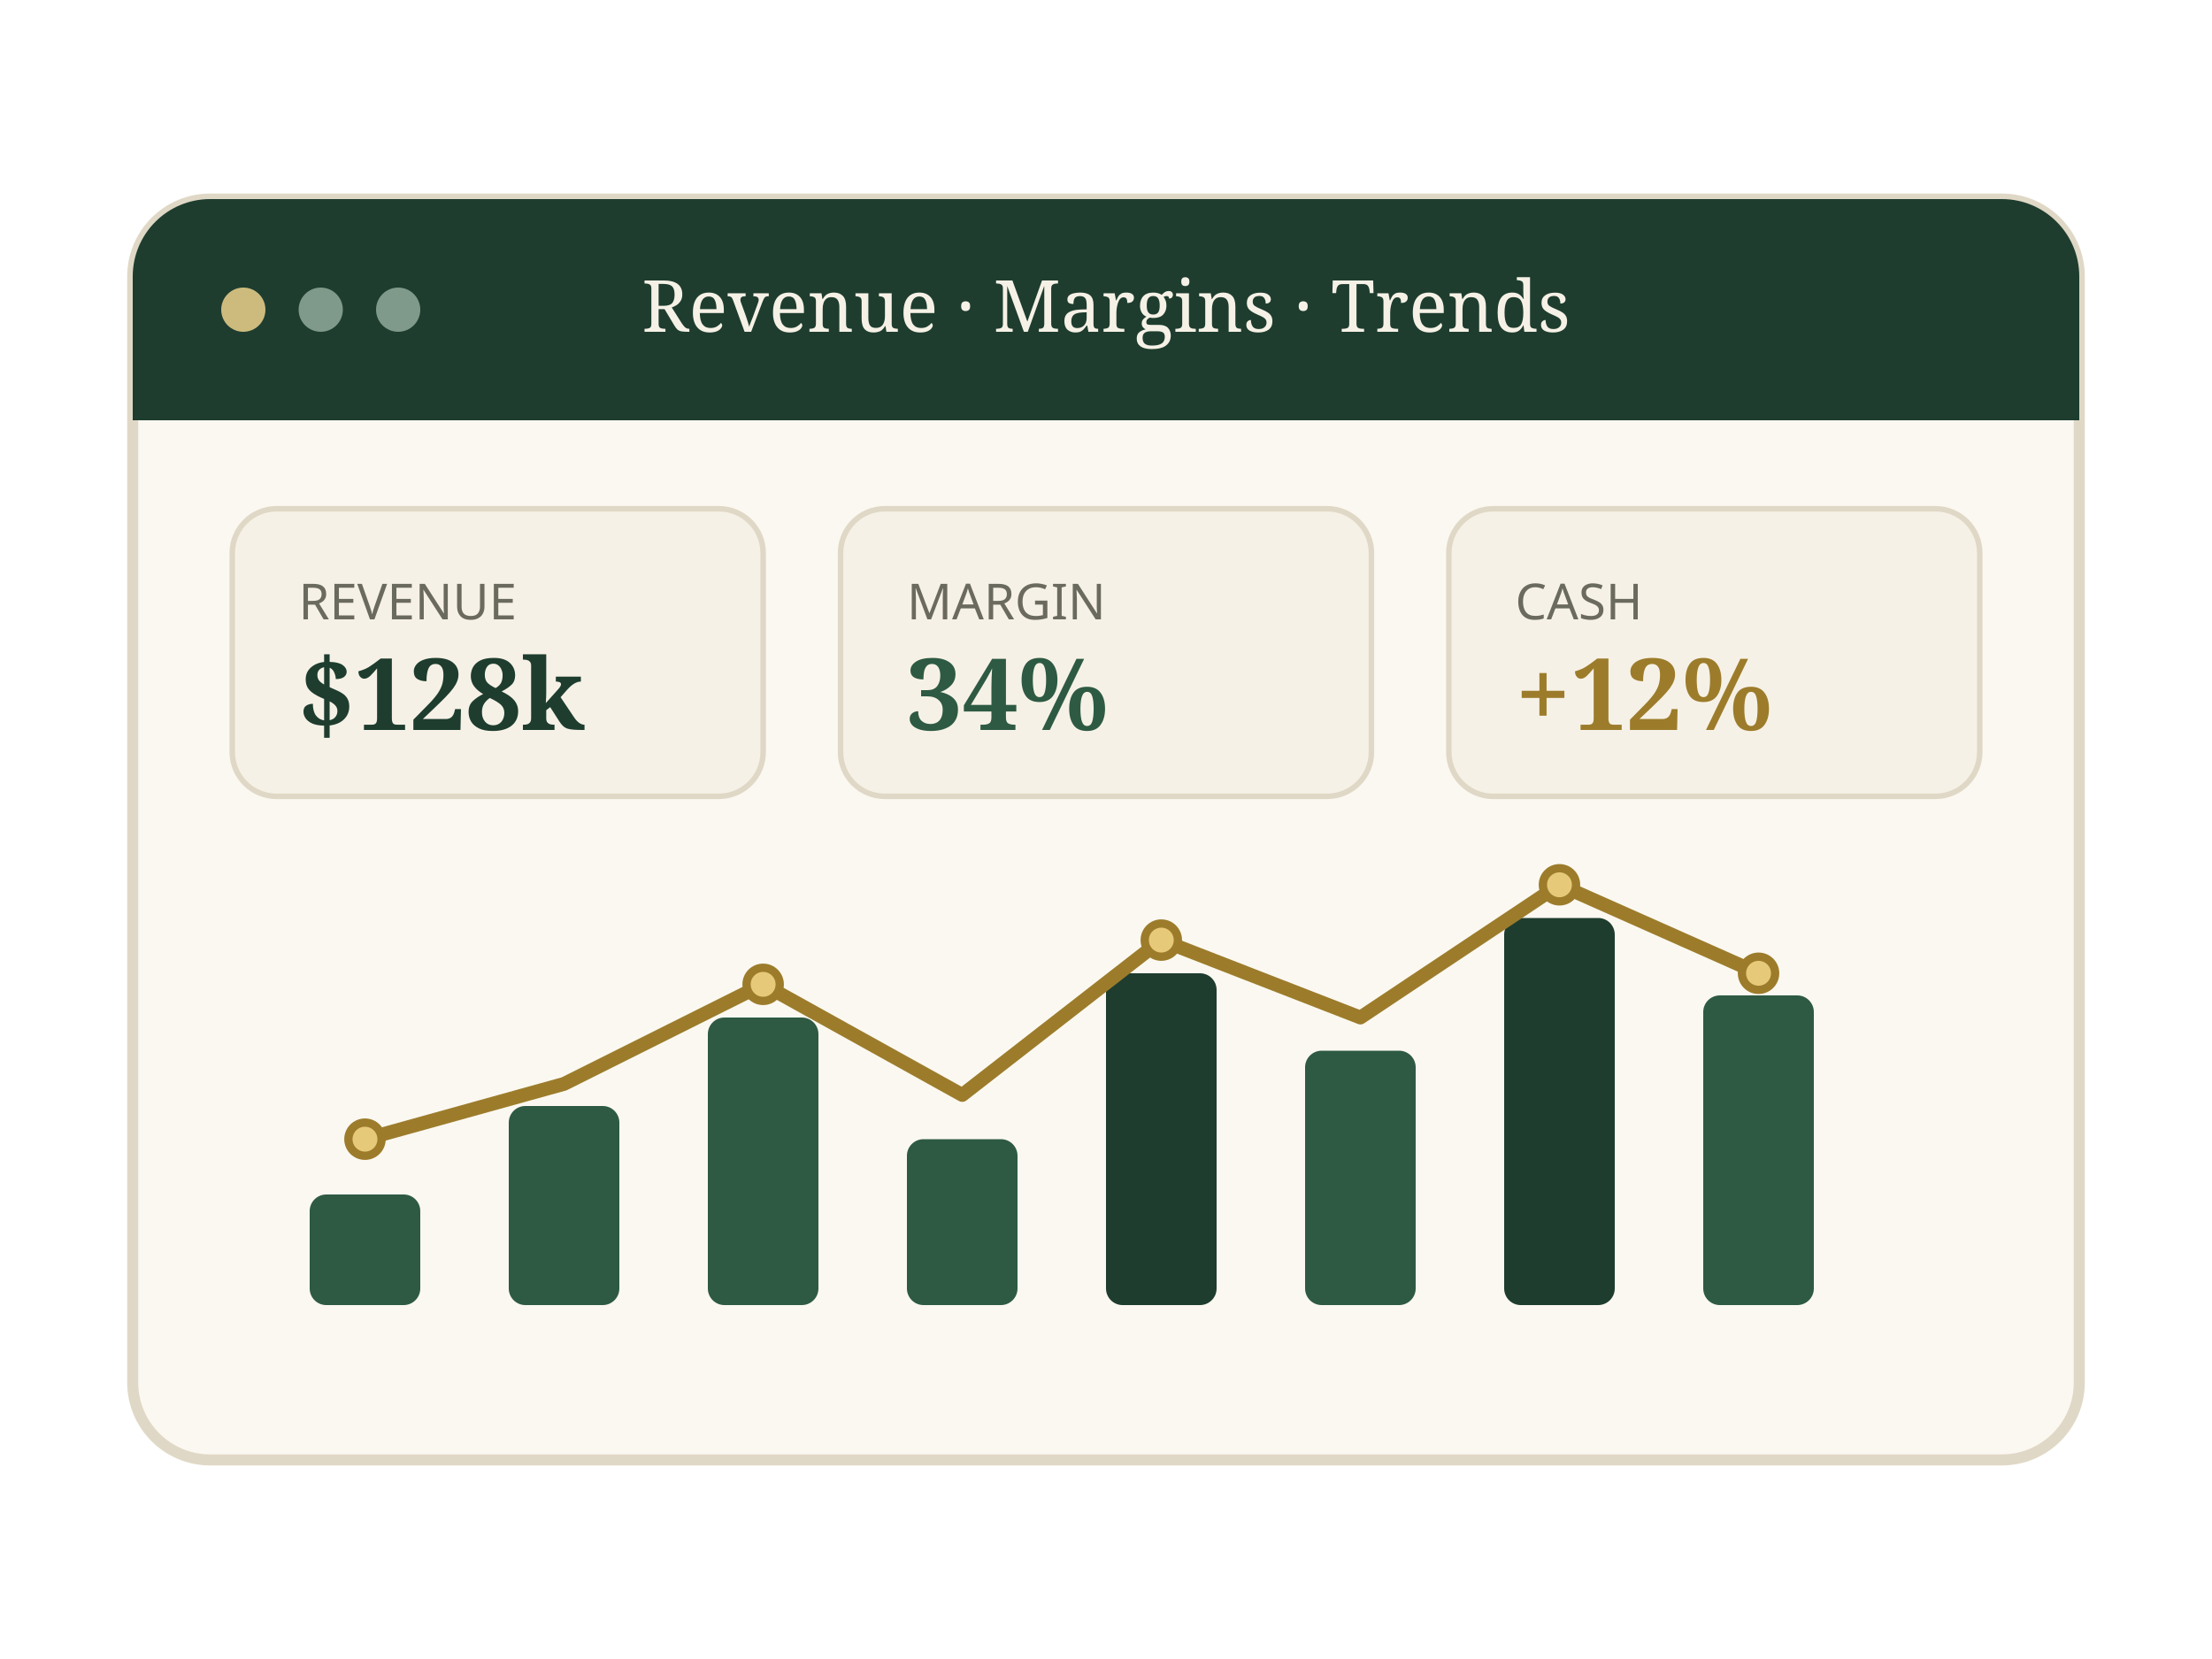
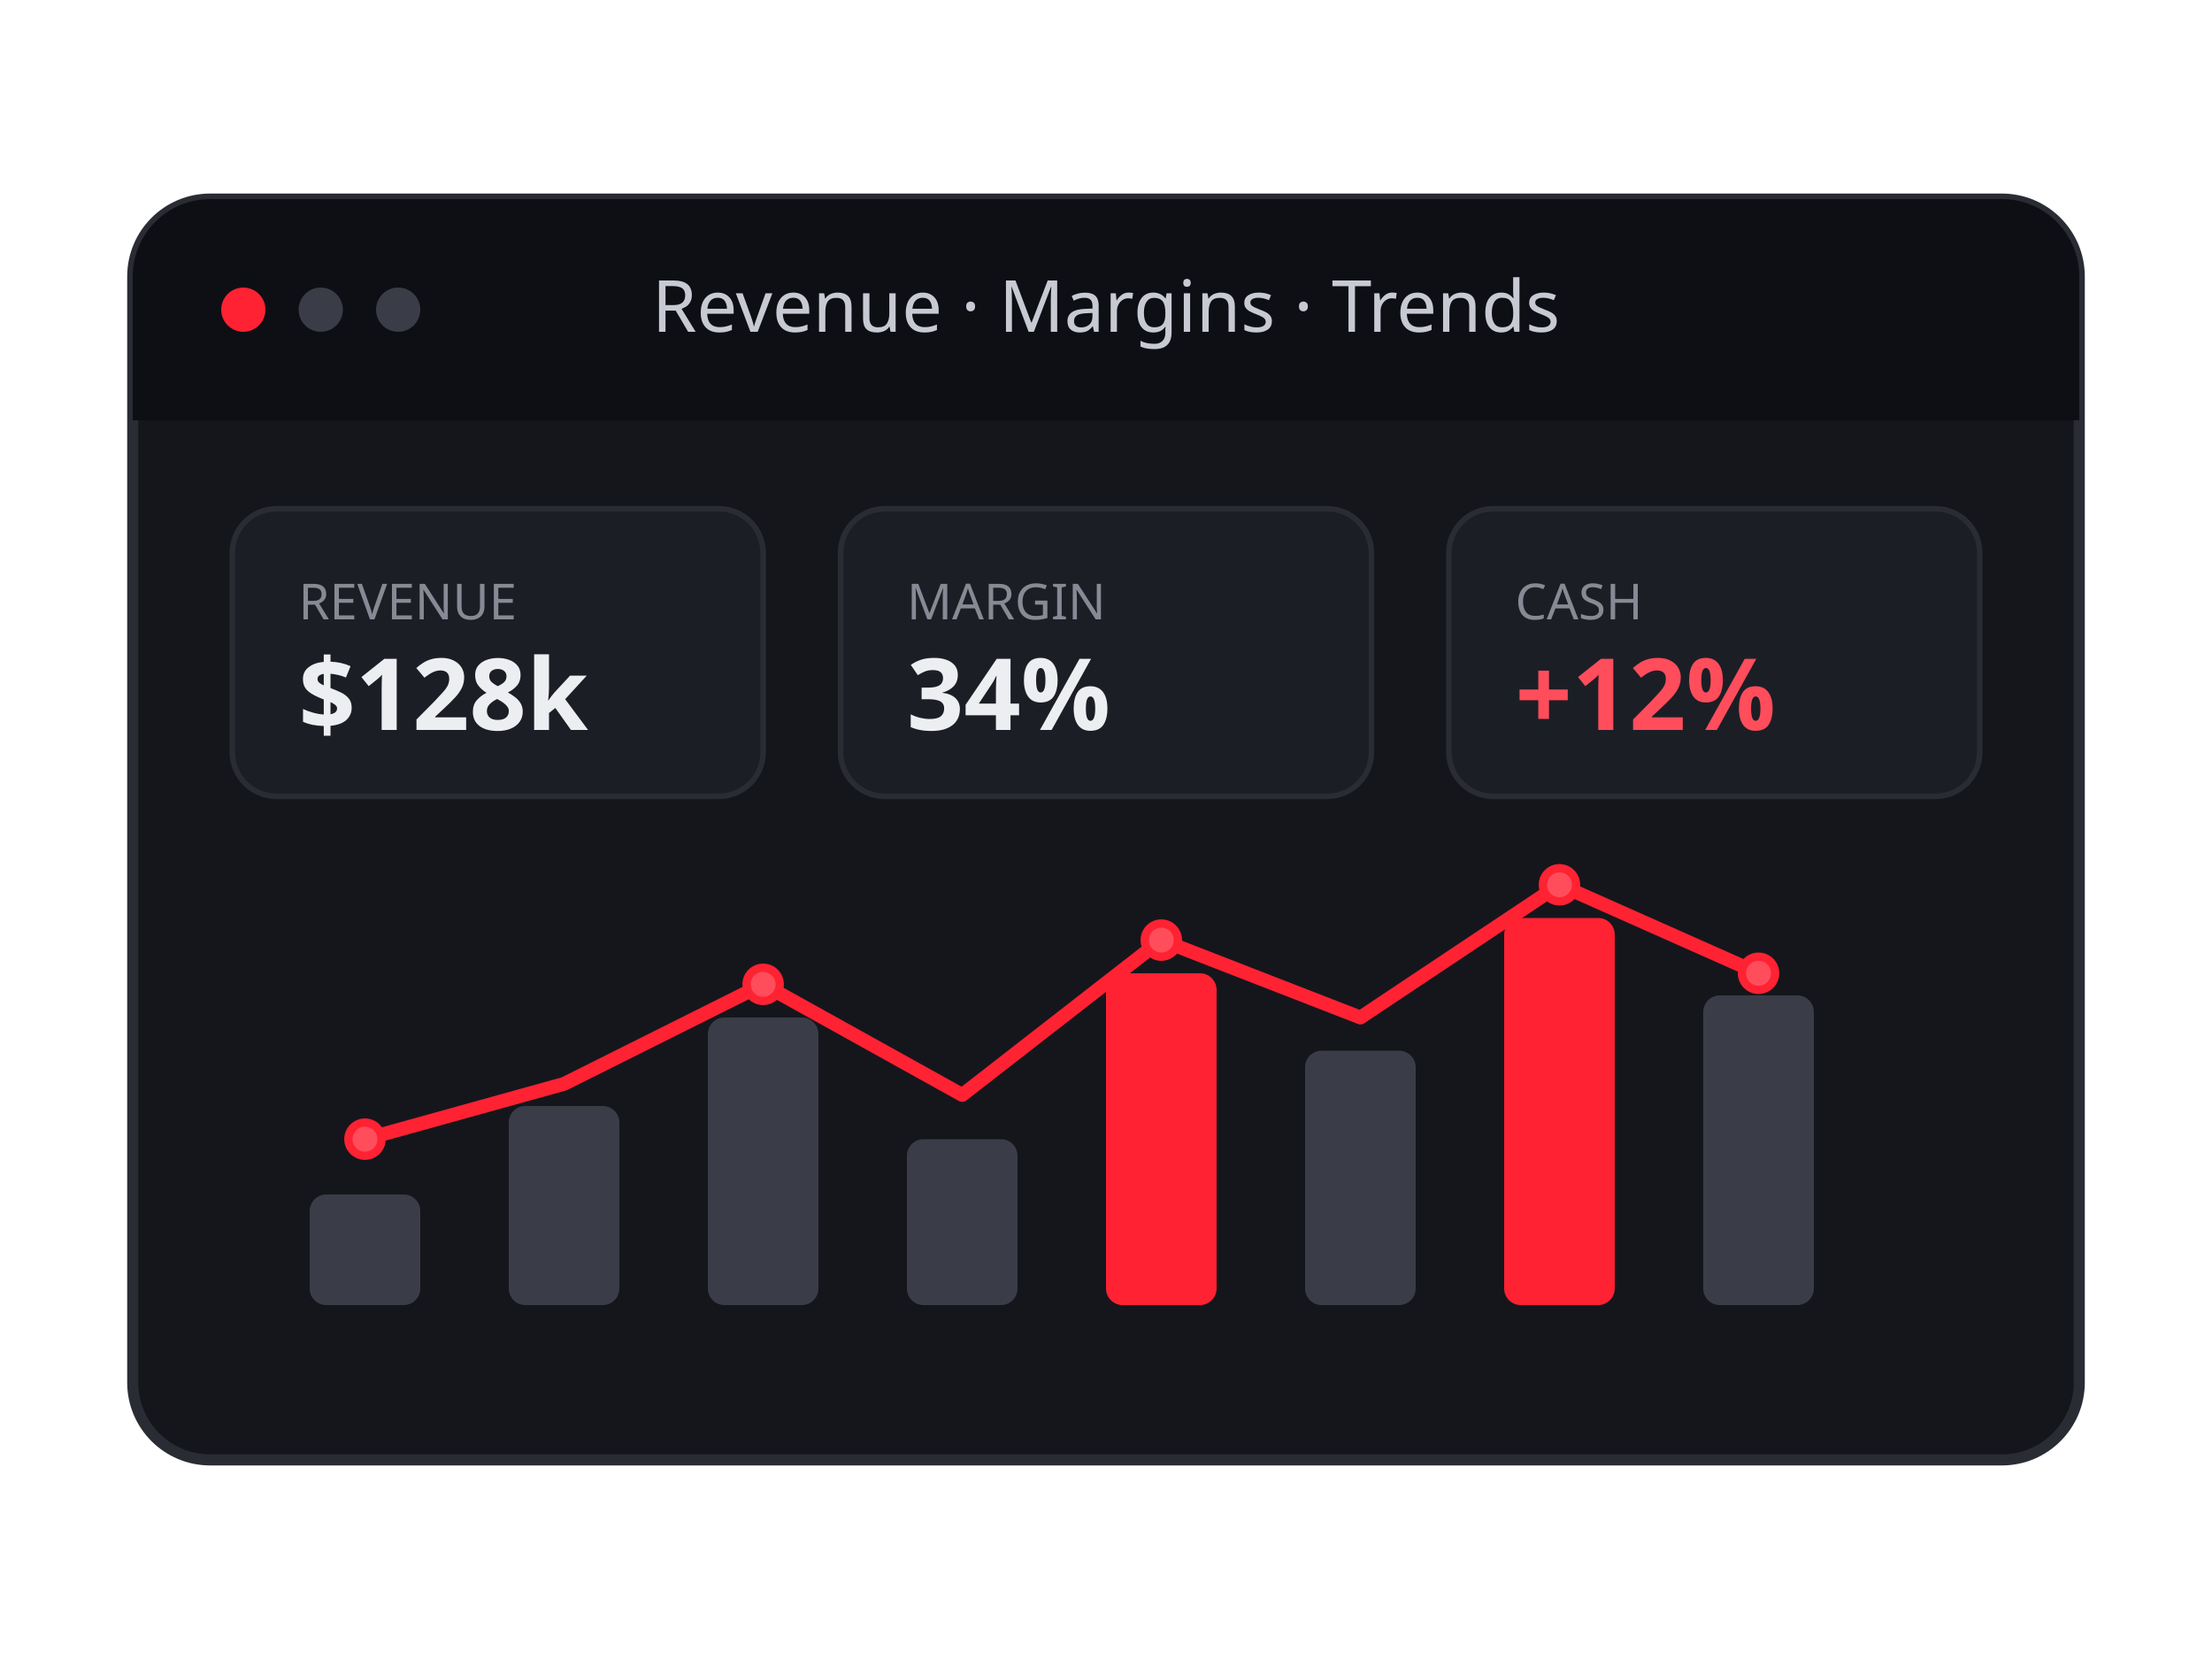
<svg xmlns="http://www.w3.org/2000/svg" viewBox="0 0 400 300" role="img" aria-label="A live financial dashboard with charts">
-   <rect x="24" y="36" width="352" height="228" rx="14" fill="#FBF8F1" stroke="#e0d8c6" stroke-width="2" />
-   <rect x="24" y="36" width="352" height="40" rx="14" fill="#1E3D2F" />
-   <rect x="24" y="62" width="352" height="14" fill="#1E3D2F" />
-   <circle cx="44" cy="56" r="4" fill="#cdbb7e" />
-   <circle cx="58" cy="56" r="4" fill="#7f9a8a" />
-   <circle cx="72" cy="56" r="4" fill="#7f9a8a" />
-   <text x="200" y="60" text-anchor="middle" font-family="Georgia, serif" font-size="13" fill="#F6F1E6">Revenue · Margins · Trends</text>
+   <rect x="24" y="36" width="352" height="228" rx="14" fill="#15161c" stroke="#2a2c34" stroke-width="2" />
+   <rect x="24" y="36" width="352" height="40" rx="14" fill="#0e0f14" />
+   <rect x="24" y="62" width="352" height="14" fill="#0e0f14" />
+   <circle cx="44" cy="56" r="4" fill="#ff2233" />
+   <circle cx="58" cy="56" r="4" fill="#3a3d47" />
+   <circle cx="72" cy="56" r="4" fill="#3a3d47" />
+   <text x="200" y="60" text-anchor="middle" font-family="Segoe UI, sans-serif" font-size="13" fill="#c7cad3">Revenue · Margins · Trends</text>
  <g>
-     <rect x="42" y="92" width="96" height="52" rx="8" fill="#F6F1E6" stroke="#e0d8c6" />
-     <text x="54" y="112" font-family="Segoe UI, sans-serif" font-size="9" fill="#6b6a5e">REVENUE</text>
-     <text x="54" y="132" font-family="Georgia, serif" font-size="18" font-weight="700" fill="#1E3D2F">$128k</text>
-     <rect x="152" y="92" width="96" height="52" rx="8" fill="#F6F1E6" stroke="#e0d8c6" />
-     <text x="164" y="112" font-family="Segoe UI, sans-serif" font-size="9" fill="#6b6a5e">MARGIN</text>
-     <text x="164" y="132" font-family="Georgia, serif" font-size="18" font-weight="700" fill="#2E5A43">34%</text>
-     <rect x="262" y="92" width="96" height="52" rx="8" fill="#F6F1E6" stroke="#e0d8c6" />
-     <text x="274" y="112" font-family="Segoe UI, sans-serif" font-size="9" fill="#6b6a5e">CASH</text>
-     <text x="274" y="132" font-family="Georgia, serif" font-size="18" font-weight="700" fill="#9c7c2b">+12%</text>
+     <rect x="42" y="92" width="96" height="52" rx="8" fill="#1c1e26" stroke="#2a2c34" />
+     <text x="54" y="112" font-family="Segoe UI, sans-serif" font-size="9" fill="#878a95">REVENUE</text>
+     <text x="54" y="132" font-family="Segoe UI, sans-serif" font-size="18" font-weight="800" fill="#edeef2">$128k</text>
+     <rect x="152" y="92" width="96" height="52" rx="8" fill="#1c1e26" stroke="#2a2c34" />
+     <text x="164" y="112" font-family="Segoe UI, sans-serif" font-size="9" fill="#878a95">MARGIN</text>
+     <text x="164" y="132" font-family="Segoe UI, sans-serif" font-size="18" font-weight="800" fill="#edeef2">34%</text>
+     <rect x="262" y="92" width="96" height="52" rx="8" fill="#1c1e26" stroke="#2a2c34" />
+     <text x="274" y="112" font-family="Segoe UI, sans-serif" font-size="9" fill="#878a95">CASH</text>
+     <text x="274" y="132" font-family="Segoe UI, sans-serif" font-size="18" font-weight="800" fill="#ff4d5b">+12%</text>
  </g>
  <g>
-     <rect x="56" y="216" width="20" height="20" rx="3" fill="#2E5A43" />
-     <rect x="92" y="200" width="20" height="36" rx="3" fill="#2E5A43" />
-     <rect x="128" y="184" width="20" height="52" rx="3" fill="#2E5A43" />
-     <rect x="164" y="206" width="20" height="30" rx="3" fill="#2E5A43" />
-     <rect x="200" y="176" width="20" height="60" rx="3" fill="#1E3D2F" />
-     <rect x="236" y="190" width="20" height="46" rx="3" fill="#2E5A43" />
-     <rect x="272" y="166" width="20" height="70" rx="3" fill="#1E3D2F" />
-     <rect x="308" y="180" width="20" height="56" rx="3" fill="#2E5A43" />
+     <rect x="56" y="216" width="20" height="20" rx="3" fill="#3a3d47" />
+     <rect x="92" y="200" width="20" height="36" rx="3" fill="#3a3d47" />
+     <rect x="128" y="184" width="20" height="52" rx="3" fill="#3a3d47" />
+     <rect x="164" y="206" width="20" height="30" rx="3" fill="#3a3d47" />
+     <rect x="200" y="176" width="20" height="60" rx="3" fill="#ff2233" />
+     <rect x="236" y="190" width="20" height="46" rx="3" fill="#3a3d47" />
+     <rect x="272" y="166" width="20" height="70" rx="3" fill="#ff2233" />
+     <rect x="308" y="180" width="20" height="56" rx="3" fill="#3a3d47" />
  </g>
-   <polyline points="66,206 102,196 138,178 174,198 210,170 246,184 282,160 318,176" fill="none" stroke="#9c7c2b" stroke-width="2.5" stroke-linecap="round" stroke-linejoin="round" />
-   <g fill="#e7c97a" stroke="#9c7c2b" stroke-width="1.5">
+   <polyline points="66,206 102,196 138,178 174,198 210,170 246,184 282,160 318,176" fill="none" stroke="#ff2233" stroke-width="2.5" stroke-linecap="round" stroke-linejoin="round" />
+   <g fill="#ff4d5b" stroke="#ff2233" stroke-width="1.5">
    <circle cx="66" cy="206" r="3" />
    <circle cx="138" cy="178" r="3" />
    <circle cx="210" cy="170" r="3" />
    <circle cx="282" cy="160" r="3" />
    <circle cx="318" cy="176" r="3" />
  </g>
</svg>
